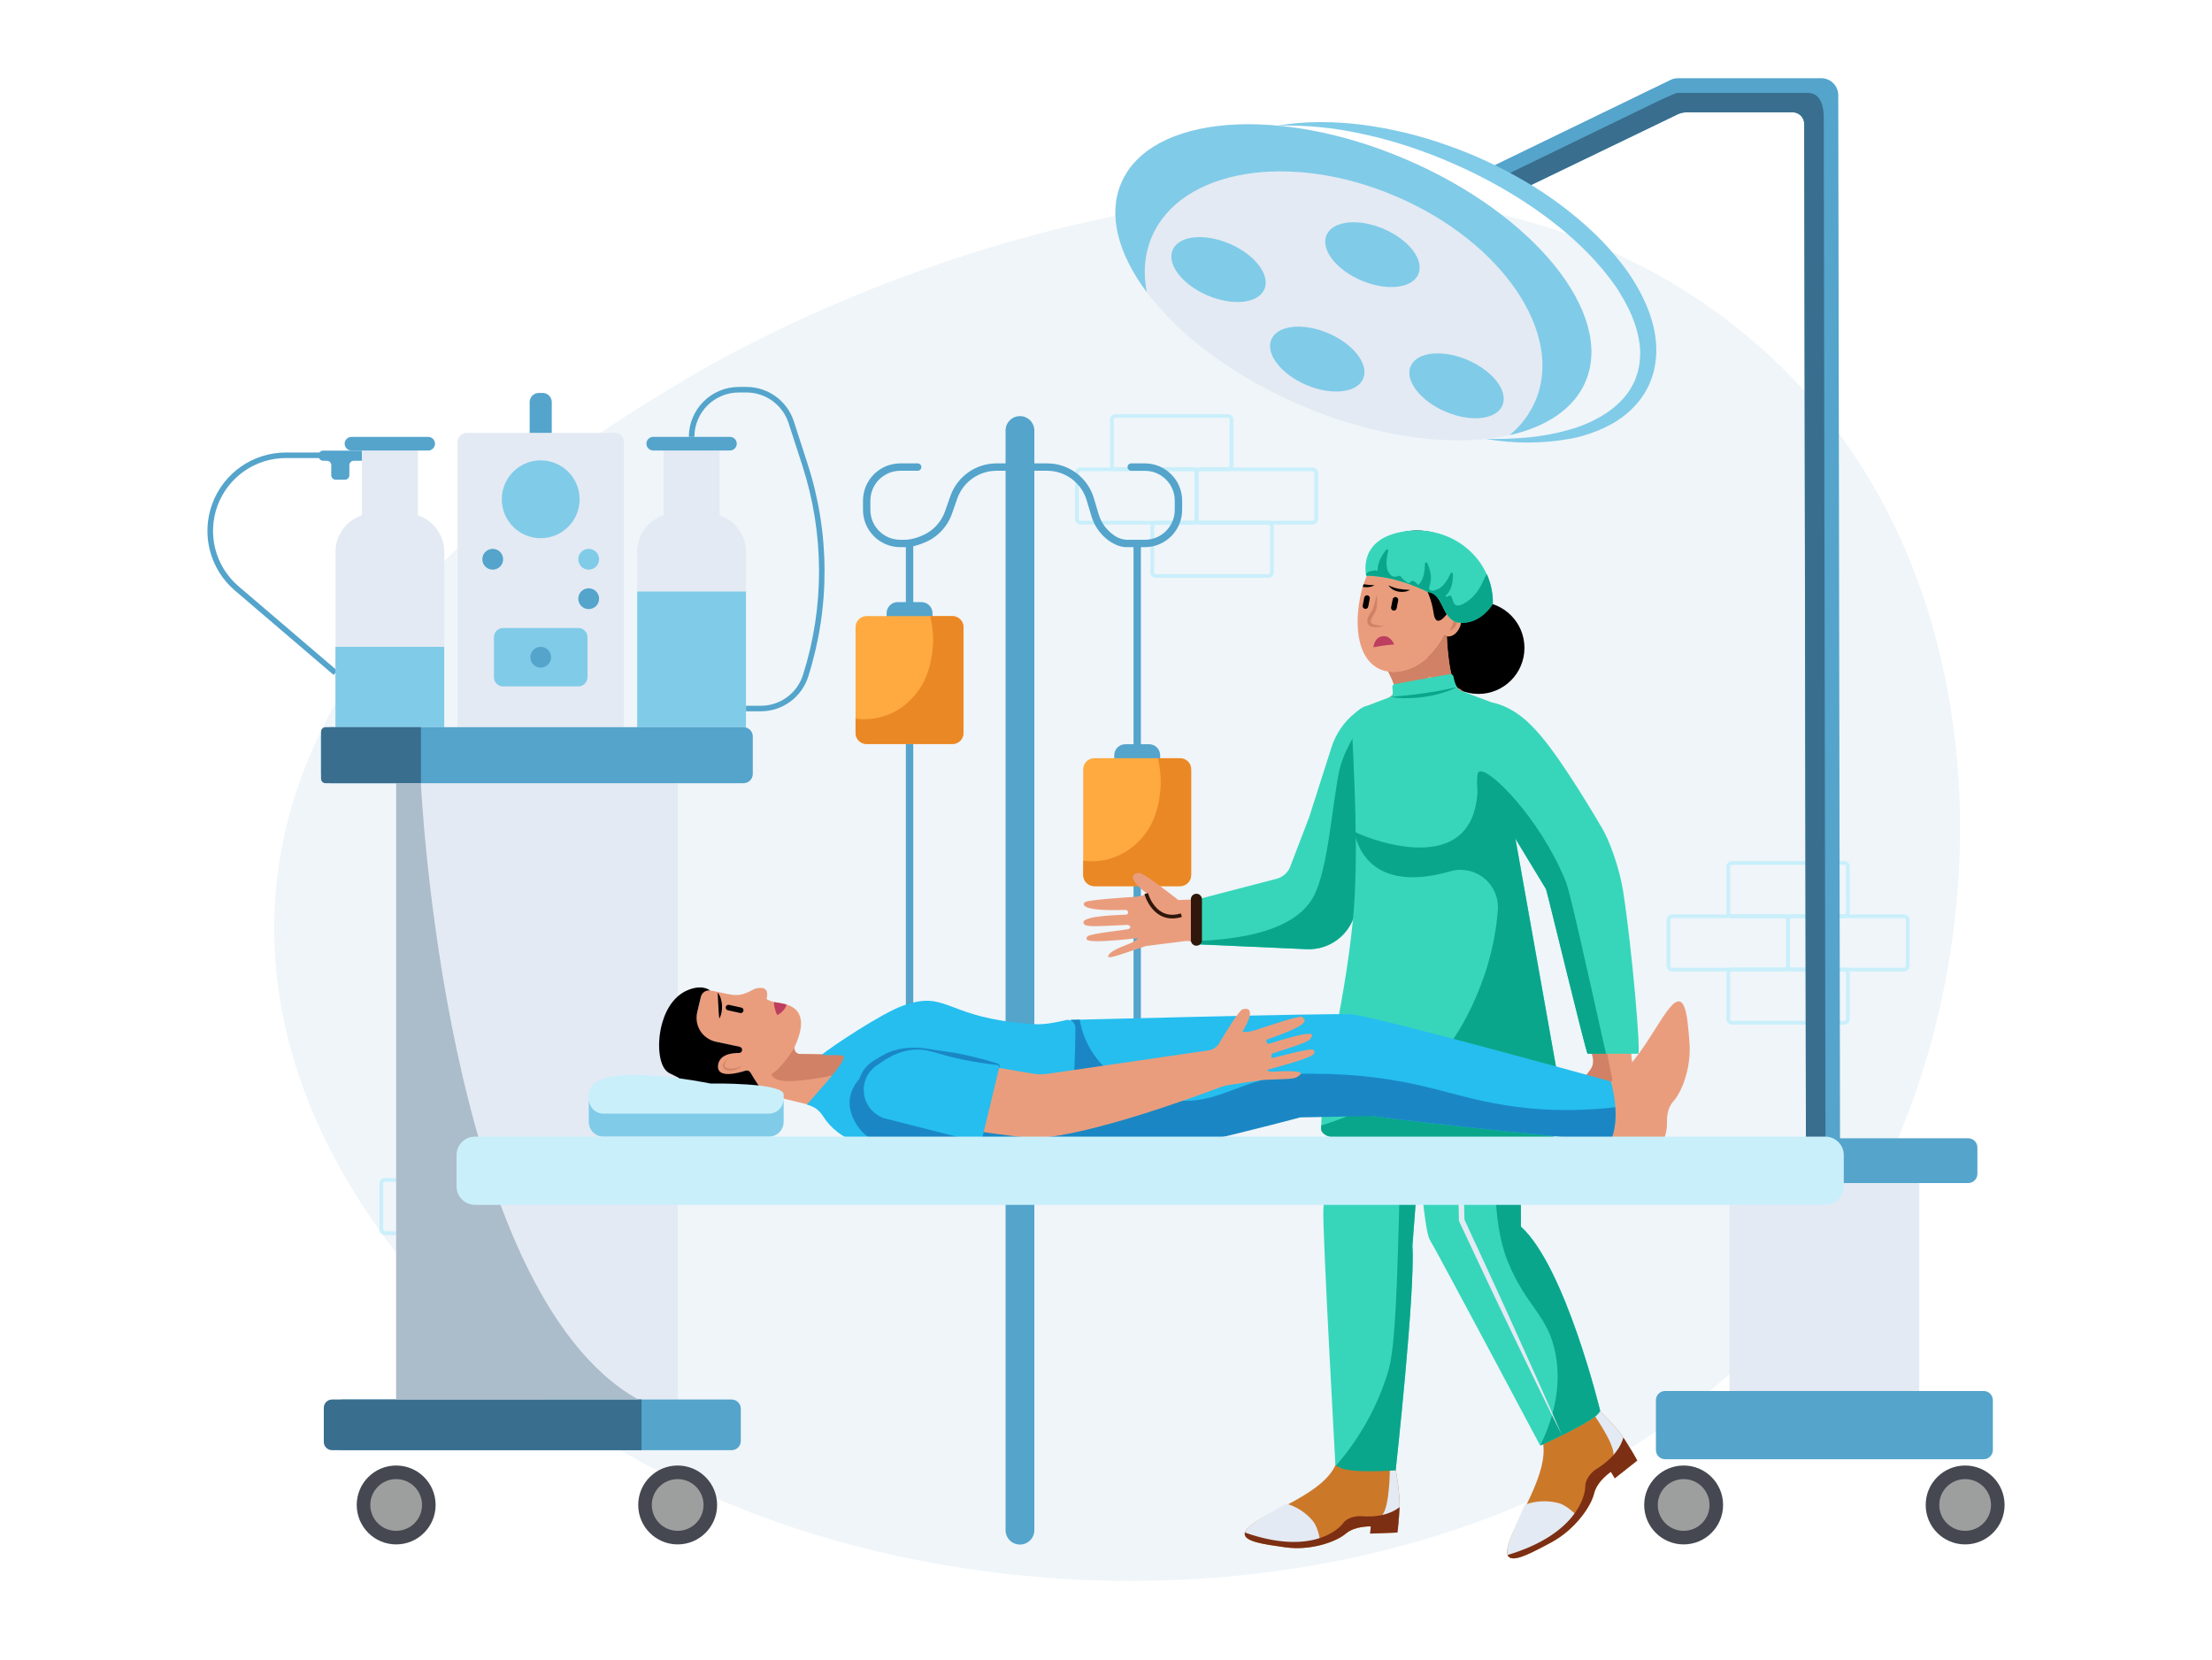
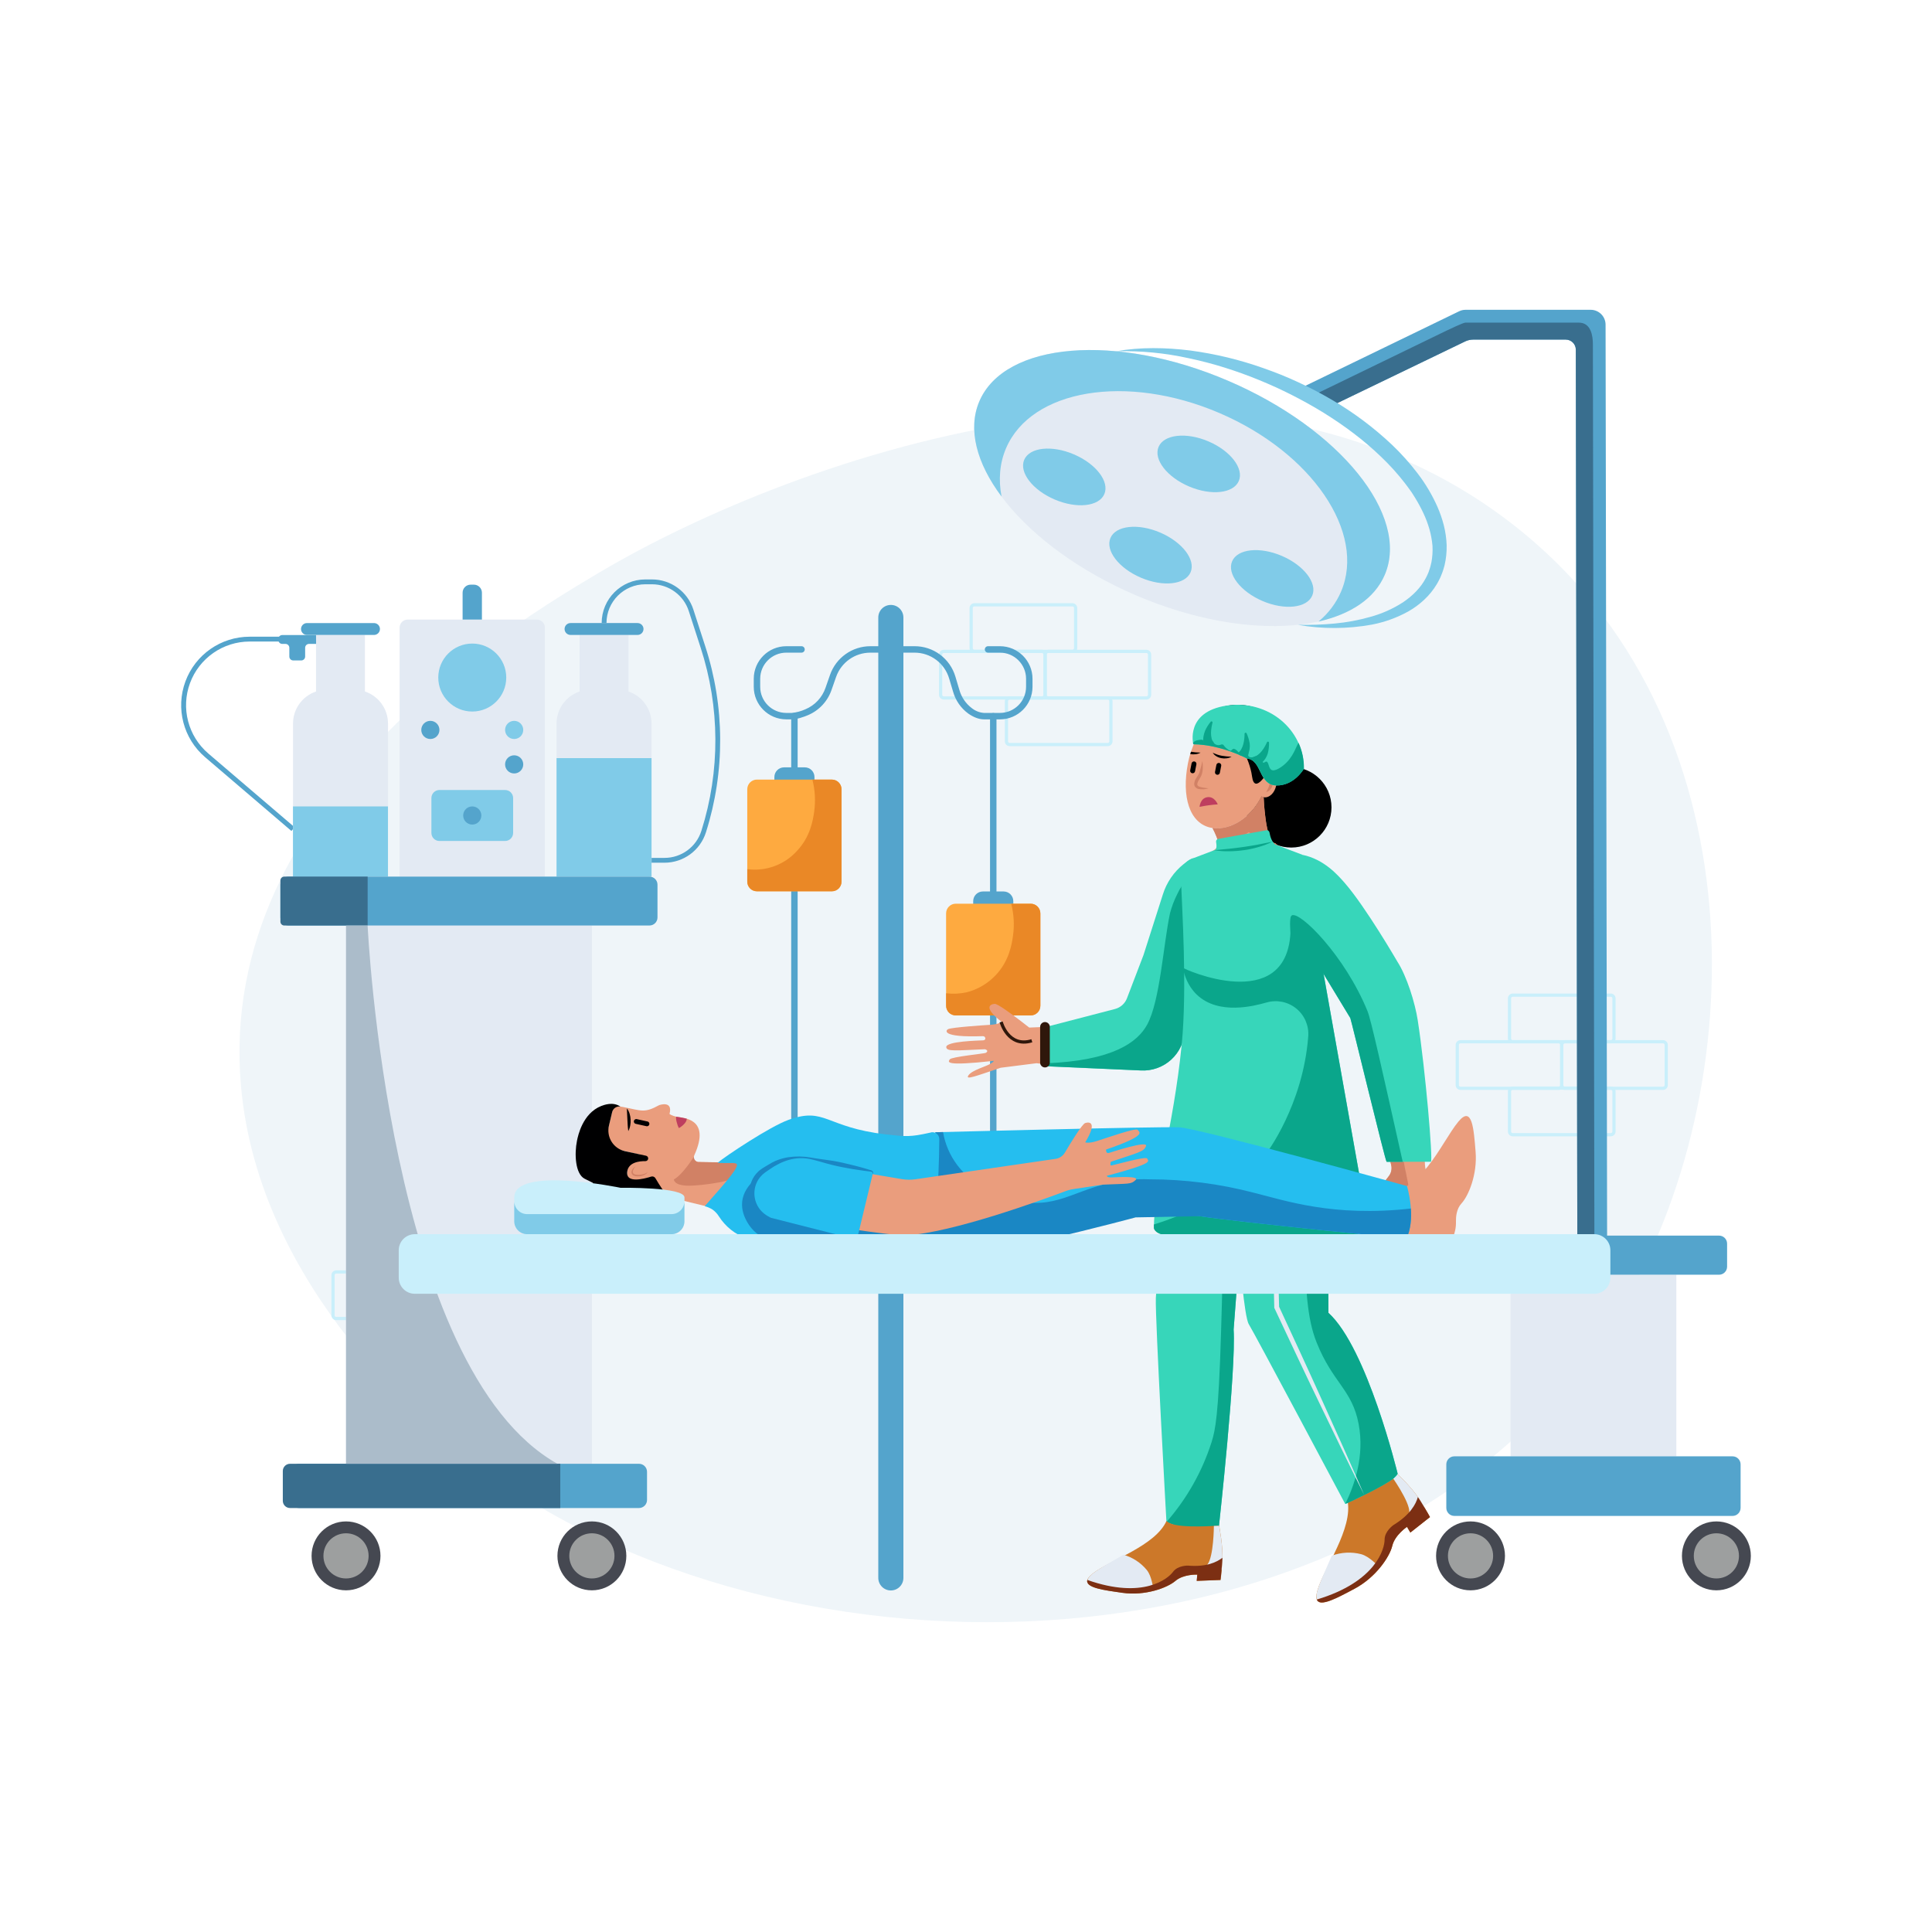
- <svg xmlns="http://www.w3.org/2000/svg" viewBox="0 0 1200 900">
+ <svg xmlns="http://www.w3.org/2000/svg" viewBox="0 0 1200 900" width="360" height="360">
  <g data-name="operation theatre">
    <path fill="#eff5f9" d="M293.13,757.52c-24.45-18.81-132.32-106.36-143.46-233.06C134,346.7,321.46,235.67,372.88,205.22c117.88-69.83,401.23-175.13,580.87-17.83,143.88,126,132.58,357.75,43.62,490.33C850.77,896.2,487.15,906.7,293.13,757.52Z" />
    <rect width="64.89" height="28.93" x="937.58" y="468.11" fill="none" stroke="#c9effb" stroke-miterlimit="10" stroke-width="2" rx="2" />
    <rect width="64.89" height="28.93" x="937.58" y="525.86" fill="none" stroke="#c9effb" stroke-miterlimit="10" stroke-width="2" rx="2" />
    <rect width="64.89" height="28.93" x="970.03" y="497.04" fill="none" stroke="#c9effb" stroke-miterlimit="10" stroke-width="2" rx="2" />
    <rect width="64.89" height="28.93" x="905.14" y="497.04" fill="none" stroke="#c9effb" stroke-miterlimit="10" stroke-width="2" rx="2" />
    <rect width="64.89" height="28.93" x="225.8" y="611.1" fill="none" stroke="#c9effb" stroke-miterlimit="10" stroke-width="2" rx="2" />
    <rect width="64.89" height="28.93" x="258.25" y="668.85" fill="none" stroke="#c9effb" stroke-miterlimit="10" stroke-width="2" rx="2" />
    <rect width="64.89" height="28.93" x="271.73" y="640.03" fill="none" stroke="#c9effb" stroke-miterlimit="10" stroke-width="2" rx="2" />
    <rect width="64.89" height="28.93" x="206.84" y="640.03" fill="none" stroke="#c9effb" stroke-miterlimit="10" stroke-width="2" rx="2" />
    <rect width="64.89" height="28.93" x="603.2" y="225.66" fill="none" stroke="#c9effb" stroke-miterlimit="10" stroke-width="2" rx="2" />
    <rect width="64.89" height="28.93" x="625.12" y="283.52" fill="none" stroke="#c9effb" stroke-miterlimit="10" stroke-width="2" rx="2" />
    <rect width="64.89" height="28.93" x="649.13" y="254.59" fill="none" stroke="#c9effb" stroke-miterlimit="10" stroke-width="2" rx="2" />
    <rect width="64.89" height="28.93" x="584.24" y="254.59" fill="none" stroke="#c9effb" stroke-miterlimit="10" stroke-width="2" rx="2" />
    <g data-name="Operation/Screen">
      <path fill="#54a4cc" d="M412.66 385.85h-8v-3h8a24 24 0 0023-16.86 185.89 185.89 0 00-.5-113.79l-7.34-22.64a24.05 24.05 0 00-22.92-16.66h-4.1a24.13 24.13 0 00-24.1 24.1h-3a27.13 27.13 0 0127.1-27.1h4.1a27 27 0 0125.77 18.73L438 251.28a188.86 188.86 0 01.5 115.61A27 27 0 01412.66 385.85zM181 366.12l-53.59-45.8a42.53 42.53 0 0127.63-74.85h21.58v3H155.05A39.52 39.52 0 00129.37 318L183 363.83z" />
      <path fill="#e3eaf3" d="M253.21,234.83h80.24a5,5,0,0,1,5,5V394.48a0,0,0,0,1,0,0H248.21a0,0,0,0,1,0,0V239.83A5,5,0,0,1,253.21,234.83Z" />
      <path fill="#54a4cc" d="M292.33,213.14h2a5,5,0,0,1,5,5v16.69a0,0,0,0,1,0,0h-12a0,0,0,0,1,0,0V218.14A5,5,0,0,1,292.33,213.14Z" />
      <rect width="50.76" height="31.67" x="267.95" y="340.68" fill="#80cbe8" rx="5" />
      <circle cx="293.33" cy="270.84" r="21.11" fill="#80cbe8" />
      <circle cx="267.3" cy="303.37" r="5.64" fill="#54a4cc" />
      <circle cx="319.36" cy="303.37" r="5.64" fill="#80cbe8" />
      <circle cx="319.36" cy="324.77" r="5.64" fill="#54a4cc" />
      <circle cx="293.33" cy="356.52" r="5.64" fill="#54a4cc" />
      <path fill="#e3eaf3" d="M226.67,279.51V244.37H196.3v35.14h0A21,21,0,0,0,182,299.44v95h59v-95a21,21,0,0,0-14.31-19.93Z" />
      <rect width="59" height="43.6" x="181.98" y="350.88" fill="#80cbe8" />
      <rect width="49.02" height="7.38" x="186.97" y="237" fill="#54a4cc" rx="3.69" />
      <path fill="#54a4cc" d="M196.3,244.44h-21a2.41,2.41,0,0,0-2.41,2.41v.68a2.41,2.41,0,0,0,2.41,2.41h2a2.41,2.41,0,0,1,2.41,2.41v5.45a2.41,2.41,0,0,0,2.41,2.41h5a2.41,2.41,0,0,0,2.41-2.41v-5.45a2.41,2.41,0,0,1,2.41-2.41h4.39Z" />
      <path fill="#e3eaf3" d="M360,279.51V244.37h30.37v35.14h0a21,21,0,0,1,14.31,19.93v95h-59v-95A21,21,0,0,1,360,279.51Z" />
      <rect width="59" height="73.6" x="345.68" y="320.88" fill="#80cbe8" />
      <rect width="49.02" height="7.38" x="350.67" y="237" fill="#54a4cc" rx="3.69" transform="rotate(180 375.18 240.685)" />
    </g>
    <g>
      <circle cx="214.92" cy="816.38" r="21.4" fill="#454851" />
      <circle cx="367.63" cy="816.38" r="21.4" fill="#454851" />
      <circle cx="214.92" cy="816.38" r="14.03" fill="#9d9f9f" />
      <circle cx="367.63" cy="816.38" r="14.03" fill="#9d9f9f" />
      <rect width="152.71" height="334.34" x="214.92" y="424.84" fill="#e3eaf3" />
      <rect width="221.21" height="27.48" x="180.67" y="759.18" fill="#54a4cc" rx="5" />
      <rect width="234.22" height="30.37" x="174.16" y="394.48" fill="#54a4cc" rx="5" />
      <path fill="#396e8e" d="M180.14 759.18H348a0 0 0 010 0v27.48a0 0 0 010 0H180.14a4.48 4.48 0 01-4.48-4.48V763.66A4.48 4.48 0 01180.14 759.18zM176.57 394.48h51.78a0 0 0 010 0v30.37a0 0 0 010 0H176.57a2.4 2.4 0 01-2.4-2.4V396.88A2.4 2.4 0 01176.57 394.48z" />
      <path fill="#abbcca" d="M228.34,424.84s12.71,275.4,117.88,334.34H214.92V424.84Z" />
    </g>
    <g data-name="Operation/Equipment">
      <path fill="#54a4cc" d="M979.86,711,978.78,67.2a6.29,6.29,0,0,0-6.29-6.28H915.1A11.75,11.75,0,0,0,910,62.08l-87.43,42.17-16.8-12.19L906.29,43.34a9.13,9.13,0,0,1,4-.92H988a9.25,9.25,0,0,1,9.25,9.23L998.36,711Z" />
      <path fill="#396e8e" d="M989.37,63.75c0-5.1-1.15-13.36-8.72-13.36H910.17c-1.4,0-10.51,4.44-11.76,5L812.62,97l10,7.23L910,62.08a11.75,11.75,0,0,1,5.09-1.16h57.39a6.29,6.29,0,0,1,6.29,6.28L979.86,711h10.6Z" />
      <ellipse cx="734.2" cy="153.14" fill="#e3eaf3" rx="72.52" ry="136.95" transform="rotate(-66.82 734.179 153.154)" />
      <path fill="#80cbe8" d="M693.25,68.17a186.71,186.71,0,0,1,45.38,4.39q11.13,2.35,22,5.76T781.92,86a276.63,276.63,0,0,1,40.27,20.41c6.39,4,12.59,8.18,18.54,12.72a190.58,190.58,0,0,1,17,14.51,145.49,145.49,0,0,1,14.88,16.46c1.18,1.43,2.18,3,3.28,4.43s2,3.05,3,4.57a95.33,95.33,0,0,1,5.18,9.57,65.38,65.38,0,0,1,3.77,10A56.16,56.16,0,0,1,889.74,189a43.13,43.13,0,0,1-.67,10.29l-.6,2.5c-.18.84-.53,1.63-.79,2.45l-.41,1.23-.51,1.18c-.32.8-.74,1.56-1.12,2.33-3.2,6.14-8.38,11.22-14.38,15.23a72.39,72.39,0,0,1-20.12,8.94,121.38,121.38,0,0,1-22.21,4.14,193.92,193.92,0,0,1-22.9.79,130.63,130.63,0,0,0,46.28-.16,76.66,76.66,0,0,0,22.38-8.13,51.25,51.25,0,0,0,9.87-7.25,44.13,44.13,0,0,0,7.87-9.72c.52-.91,1.07-1.81,1.51-2.77l.7-1.42.6-1.47c.37-1,.83-1.95,1.12-3l.89-3.05a50,50,0,0,0,1.29-12.54,59.43,59.43,0,0,0-1.76-12.3,74.54,74.54,0,0,0-4-11.57,102.34,102.34,0,0,0-12.28-20.67,151.32,151.32,0,0,0-15.82-17.69,204.68,204.68,0,0,0-37.61-28.13c-6.75-3.93-13.67-7.56-20.75-10.82-1.78-.79-3.53-1.63-5.33-2.4l-5.38-2.26c-3.63-1.4-7.25-2.84-10.94-4.09A225.62,225.62,0,0,0,762.33,72a231.46,231.46,0,0,0-22.88-4.28C724.08,65.81,708.41,65.5,693.25,68.17Z" />
      <path fill="#80cbe8" d="M832.93,217.52c15.72-36.7-18.12-86.39-75.57-111s-116.77-14.8-132.49,21.9c-4,9.37-4.79,19.57-2.78,30-15.45-20.65-21.21-41.83-13.78-59.18,15.77-36.82,84.91-42.53,154.44-12.75s113.11,83.75,97.35,120.57c-6.31,14.73-21.18,24.48-41.19,29A49,49,0,0,0,832.93,217.52Z" />
      <ellipse cx="790.2" cy="209.31" fill="#80cbe8" rx="15.24" ry="27.07" transform="rotate(-66.82 790.17 209.32)" />
      <ellipse cx="747.16" cy="139.21" fill="#80cbe8" rx="15.24" ry="27.07" transform="rotate(-67 745.042 140.658)" />
      <ellipse cx="661.06" cy="146.24" fill="#80cbe8" rx="15.24" ry="27.07" transform="rotate(-66.82 661.042 146.248)" />
      <ellipse cx="714.63" cy="194.81" fill="#80cbe8" rx="15.24" ry="27.07" transform="rotate(-66.82 714.604 194.818)" />
      <rect width="102.96" height="112.79" x="938.24" y="641.76" fill="#e3eaf3" />
      <rect width="166.01" height="24.29" x="906.72" y="617.46" fill="#54a4cc" rx="5" />
      <rect width="182.79" height="37.02" x="898.33" y="754.55" fill="#54a4cc" rx="5" />
      <circle cx="913.37" cy="816.38" r="21.4" fill="#454851" />
      <circle cx="1066.08" cy="816.38" r="21.4" fill="#454851" />
      <circle cx="913.37" cy="816.38" r="14.03" fill="#9d9f9f" />
      <circle cx="1066.08" cy="816.38" r="14.03" fill="#9d9f9f" />
    </g>
    <g data-name="Blood/Bottle">
      <path fill="#54a4cc" d="M621.07,296.81h-9.88c-3.09,0-6.5-1.27-9.87-3.67A25.37,25.37,0,0,1,592,279.69l-2.46-8.24A22.4,22.4,0,0,0,568,255.37H540.59a22.57,22.57,0,0,0-21.28,15.1l-2.83,8.07a26.3,26.3,0,0,1-14.73,15.7c-2.35,1-6.77,2.57-10,2.57h-3.36a20.24,20.24,0,0,1-20.22-20.22v-5a20.24,20.24,0,0,1,20.22-20.22h9.44a2,2,0,1,1,0,4h-9.44a16.24,16.24,0,0,0-16.22,16.22v5a16.23,16.23,0,0,0,16.22,16.22h3.36a26.55,26.55,0,0,0,8.51-2.27,22.3,22.3,0,0,0,12.48-13.32l2.82-8.08a26.57,26.57,0,0,1,25.06-17.77H568a26.38,26.38,0,0,1,25.43,18.93l2.46,8.24a21.38,21.38,0,0,0,7.77,11.34,13.58,13.58,0,0,0,7.55,2.93h9.88a16.24,16.24,0,0,0,16.22-16.22v-5a16.24,16.24,0,0,0-16.22-16.22h-7.4a2,2,0,0,1,0-4h7.4a20.24,20.24,0,0,1,20.22,20.22v5A20.24,20.24,0,0,1,621.07,296.81Z" />
      <path fill="#54a4cc" d="M493.43,607.32a2,2,0,0,1-2-2V294.88a2,2,0,0,1,4,0V605.32A2,2,0,0,1,493.43,607.32Z" />
      <rect width="24.91" height="20.6" x="480.98" y="326.62" fill="#54a4cc" rx="6.02" />
      <rect width="58.55" height="69.4" x="464.14" y="334.21" fill="#feaa40" rx="6.02" />
      <path fill="#ea8826" d="M522.69,397.58V340.23a6,6,0,0,0-6-6H504.59a51.48,51.48,0,0,1,1.12,19.87c-.74,5.24-2.36,15.7-10.85,24.58a35.19,35.19,0,0,1-30.72,11.15v7.77a6,6,0,0,0,6,6h46.5A6,6,0,0,0,522.69,397.58Z" />
      <path fill="#54a4cc" d="M616.93,607.32a2,2,0,0,1-2-2V294.88a2,2,0,0,1,4,0V605.32A2,2,0,0,1,616.93,607.32Z" />
      <rect width="24.91" height="20.6" x="604.47" y="403.71" fill="#54a4cc" rx="6.02" />
      <rect width="58.55" height="69.4" x="587.64" y="411.3" fill="#feaa40" rx="6.02" />
      <path fill="#ea8826" d="M646.19,474.67V417.33a6,6,0,0,0-6-6H628.08a51.34,51.34,0,0,1,1.12,19.88c-.74,5.23-2.36,15.7-10.84,24.58a37.53,37.53,0,0,1-17.71,10.48,37.91,37.91,0,0,1-13,.67v7.76a6,6,0,0,0,6,6h46.5A6,6,0,0,0,646.19,474.67Z" />
      <rect width="15.6" height="612.13" x="545.52" y="225.73" fill="#54a4cc" rx="7.8" />
    </g>
    <g data-name="Doctor/Bottom">
      <path fill="#cc7829" d="M818.34,837.67c4.09-13.84,22.27-38.41,18.58-55.86,6.1,1.68,23.11-12.45,29.66-17.67h0s10.25,9.39,15.33,17.53,6.29,10.61,6.29,10.61L876,801.91l-2.09-3.54s-7.53,5-9.14,11.79-10.16,19.56-23.39,26.61S814.26,851.5,818.34,837.67Z" />
      <path fill="#e3eaf3" d="M866.58 764.14h0s10.25 9.39 15.33 17.53c1.19 1.91 2.16 3.49 3 4.82-4.34 3.34-9.77 6.76-9.56 2.77.34-6.61-11.45-23-11.45-23zM817.69 840.74a17 17 0 01.65-3.07c1.72-5.83 5.43-13.35 8.87-21.41a30.61 30.61 0 0118.24-.93c5.36 1.48 9.78 7.06 11.24 7.47-.73 5.51-35.06 24.65-38 21.85l-.1-.1A5.73 5.73 0 01817.69 840.74z" />
      <path fill="#7c2f13" d="M841.36,836.77c-10.62,5.65-21.65,11.71-23.47,6.73C855,832.38,860,811.65,860,806.32s5.51-9.1,5.51-9.1c10.4-6.33,14-13.1,15.15-17.39.43.62.85,1.24,1.23,1.84,5.08,8.14,6.29,10.61,6.29,10.61L876,801.91l-2.09-3.54s-7.53,5-9.14,11.79S854.59,829.72,841.36,836.77Z" />
      <path fill="#37d6ba" d="M734,505.49S718.4,644,717.91,656.23s6.59,139.13,6.59,139.13,19,7.64,32.63,2.44c0,0,10.74-97.31,9.11-122l3.58-46.87s2.93,39.06,5.86,43.61,59.88,111.63,59.88,111.63,32.54-14.65,32.54-18.88c0,0-18.87-78.1-43-99.91q-.15-45.32-.32-90.63a90.78,90.78,0,0,0,5.86-43,89.79,89.79,0,0,0-7.32-26.85S753.54,515.26,734,505.49Z" />
      <path fill="#0aa68b" d="M768.68,613.76c-2.61-30-8-58.77-9.76-58.58-1.35.14,0,15.07.49,49.31.36,27.92-.2,46.68-1,73.22-1.53,51.8-3.61,60.69-5.83,67.85a139.26,139.26,0,0,1-28.1,49.8c6.4,2.88,16.78,6.19,28.37,3.63a39.41,39.41,0,0,0,4.26-1.19s10.74-97.31,9.11-122l3.47-45.36C769.57,625.84,769.3,620.84,768.68,613.76Z" />
      <path fill="#0aa68b" d="M843.89,734.58c-4-21.45-16.14-25.68-26.13-50.79-6-15.11-6.7-32.47-8.09-67.17-2.13-53.22,3.48-57.29-3.53-70.23-18.47-34.07-72.88-35.2-72.13-40.9,21.09,7.25,79.62.66,88.27-.45h0l.7-.1h.23l.11,0a89.79,89.79,0,0,1,7.32,26.85,90.78,90.78,0,0,1-5.86,43q.16,45.31.32,90.63c24.09,21.81,43,99.91,43,99.91q-1.12,1.46-2.43,2.88c-6.54,5.06-24.4,13.38-29,15.49l-.09,0-.09,0-.24.11-.14.06-.09,0-.14.06,0,0-.26.12C841.34,772.24,847.61,754.38,843.89,734.58Z" />
      <path fill="#e3eaf3" d="M789.55,517.67q.47,9,.84,18l.78,18,1.3,36.09c.42,12,.75,24.06,1.1,36.09l.91,36.1-.14-.59c4.5,9.72,9,19.42,13.49,29.16s8.94,19.47,13.33,29.24l13.2,29.3c4.32,9.8,8.71,19.57,12.95,29.42-4.82-9.58-9.47-19.22-14.21-28.83l-14-29c-4.67-9.64-9.25-19.32-13.83-29s-9.11-19.38-13.67-29.08l-.13-.27v-.32l-.82-36.1c-.22-12-.46-24.07-.62-36.1l-.42-36.11-.09-18.06Q789.5,526.7,789.55,517.67Z" />
      <path fill="#e3eaf3" d="M826.42,512.68a99.33,99.33,0,0,1-11.42,3c-3.85.8-7.74,1.45-11.65,2s-7.82,1-11.74,1.27c-2,.19-3.93.3-5.9.39s-3.93.23-5.9.28c-7.87.2-15.75.13-23.61-.37-3.92-.18-7.84-.64-11.75-1s-7.8-1-11.69-1.62c3.94,0,7.86.1,11.78.15l5.87.05c2,0,3.91.09,5.87.06s3.91,0,5.87,0,3.9,0,5.86-.06c3.9,0,7.8-.12,11.71-.23,1.95,0,3.9-.14,5.85-.21l2.92-.12,2.93-.17c3.9-.16,7.79-.49,11.68-.77C810.88,514.69,818.66,513.93,826.42,512.68Z" />
      <path fill="#cc7829" d="M679,827.15c10.89-8.34,38.61-17,45.55-32.51,3.74,4.71,24.72,3.38,32.67,3h0s2.62,13,2,22.05-1.11,11.67-1.11,11.67l-14.77.56.37-3.89s-8.58-.38-13.62,3.93-18.76,9.34-32.86,7.34S668.1,835.49,679,827.15Z" />
      <path fill="#e3eaf3" d="M757.2 797.68h0s2.62 13 2 22.05c-.15 2.13-.29 3.89-.42 5.35-5.21.14-11.29-.27-8.9-3.22 4-4.89 4.08-24.06 4.08-24.06zM676.76 829.15a16.32 16.32 0 012.22-2c4.59-3.51 11.64-7.21 18.8-11.48a29.14 29.14 0 0114.53 9.5c3.29 4.13 3.56 10.89 4.46 12-3.65 3.83-40.74-.7-41.45-4.51a.59.59 0 010-.13A5.36 5.36 0 01676.76 829.15z" />
      <path fill="#7c2f13" d="M697.17,839.34c-11.33-1.6-23.19-3.11-21.8-8,34.73,12.24,50.18-.88,53.18-5s9.32-3.91,9.32-3.91c11.54,1,18.06-2.25,21.38-4.87,0,.71,0,1.42-.09,2.1-.65,9.09-1.11,11.67-1.11,11.67l-14.77.56.37-3.89s-8.58-.38-13.62,3.93S711.27,841.34,697.17,839.34Z" />
    </g>
    <g data-name="Doctor/Head/Female">
      <circle cx="802.03" cy="351.45" r="24.98" />
      <path d="M771.78,356.09c30,7,37.07-8.45,37.92-21.44s-4.11-34.75-23.05-41.82S710.74,341.87,771.78,356.09Z" />
      <path fill="#ea9d7d" d="M769.87,291.5c12.4,2.42,20,18.21,18.25,36.54h.1c3.39.66,5.39,5,4.46,9.77s-4.41,8-7.8,7.37a4.6,4.6,0,0,1-1.3-.47c-6.88,13.88-20.25,21.61-31.25,19.46-13.66-2.66-18.49-19.51-14.47-40.14S756.22,288.84,769.87,291.5Z" />
      <path fill="#ea9d7d" d="M756.68,375c.62-2.21-2-7.6-3.6-10.72,10.85,1.67,23.77-6,30.5-19.56a4.6,4.6,0,0,0,1.3.47s1,28.21,7.17,28.56c7.14,6.14,30.5,26.9,25.75,36.53-4,8.08-25.56,3.91-57.72-2.3a16.18,16.18,0,0,1-8.39-4c-6.74-6.44-4.9-18-4-20.61C749,380,755.77,378.2,756.68,375Z" />
      <path fill="#d18165" d="M785.79,356.43c-.72-6-.91-11.24-.91-11.24a4.6,4.6,0,0,1-1.3-.47c-6.73,13.57-19.65,21.23-30.5,19.56a48.41,48.41,0,0,1,3.13,7.06l.83.2C766.83,373.44,778.49,367.53,785.79,356.43Z" />
      <path fill="#be3e5f" d="M756.37,349.6a83,83,0,0,0-11.3,1.54s.38-5.36,4.85-6S756.37,349.6,756.37,349.6Z" />
      <path fill="#d18165" d="M746.79,322.71a19.6,19.6,0,0,1,.12,6.26,10.42,10.42,0,0,1-.92,3.18c-.28.57-.55.93-.81,1.38s-.51.84-.73,1.26a5.42,5.42,0,0,0-.8,2.36,1.08,1.08,0,0,0,.29.81,2.87,2.87,0,0,0,.94.64,23.7,23.7,0,0,0,5.84,1,12.37,12.37,0,0,1-6.34.45,3.8,3.8,0,0,1-1.68-.88,3,3,0,0,1-.94-1.92,6.41,6.41,0,0,1,.93-3.44c.26-.48.54-.94.83-1.37s.62-.9.82-1.23a11.3,11.3,0,0,0,1-2.6C745.94,326.74,746.34,324.74,746.79,322.71Z" />
      <path d="M764.91 320a45.52 45.52 0 01-6-.58 19 19 0 01-2.83-.73c-.95-.29-1.83-.74-2.84-1.15a6.91 6.91 0 002.33 2.23 9 9 0 003.06 1.15 10.44 10.44 0 003.25.08A8 8 0 00764.91 320zM739.73 316.93c-.16.48-.32 1-.47 1.46l.15 0a10.67 10.67 0 003.24.07 8 8 0 003.05-1A44.62 44.62 0 01739.73 316.93zM740.46 330.27a1.53 1.53 0 001.8-1.21l.86-4.4a1.53 1.53 0 00-3-.58l-.86 4.4A1.53 1.53 0 00740.46 330.27zM755.88 331.21a1.53 1.53 0 001.8-1.21l.85-4.4a1.53 1.53 0 00-3-.58l-.86 4.4A1.53 1.53 0 00755.88 331.21z" />
      <path fill="#d18165" d="M788.34,332.25a4.8,4.8,0,0,1,1.8,2.35,5.43,5.43,0,0,1,.23,3.07A5.57,5.57,0,0,1,789,340.4a5.82,5.82,0,0,1-1.15,1,6.74,6.74,0,0,1-1.35.59c.19-.48.44-.86.64-1.27s.42-.77.57-1.16a10.54,10.54,0,0,0,.75-2.24A13.74,13.74,0,0,0,788.34,332.25Z" />
      <path d="M742.69,309.78s6.27-9.76,8.1-7.58,5.31,8.07,17.23,7.44c0,0,8,10.4,9.64,22.6s10.56-4.19,10.56-4.19,11.39-28.41-.92-35.16-24.64-6.91-36.94,0S742.69,309.78,742.69,309.78Z" />
      <path fill="#d18165" d="M792.05,373.75c-3.73-.21-5.58-10.78-6.45-19l-5.47,2.45L775.44,367s8.95,2,4.69,11.19c-3.83,8.3-14,27.12-28.7,25.51,2.13,1.18,5.07,2.7,8.65,4.26,23.55,10.24,55.68,13.48,60.36,4.22S801.74,382,792.05,373.75Z" />
      <path fill="#37d6ba" d="M774.47,321.11s-16.29-8.7-33.28-8.85c0,0-5.23-20.08,20.69-24s48.3,15.09,47.91,39.29c0,0-6,10.58-17.11,10.31S784,322.21,774.47,321.11Z" />
      <path fill="#0aa68b" d="M741,311.33a4.93,4.93,0,0,1,1.38-1.11,5.41,5.41,0,0,1,1.89-.54c1.56-.27,2.46-.42,3,.09s.13.67.54,1.17a2,2,0,0,0,2.16.63c.6-.28.42-.85,1.08-1.26a2.12,2.12,0,0,1,2.07,0c.66.38.48.86,1.17,1.53a4,4,0,0,0,2.61,1c1.32,0,1.55-.67,2.43-.45s.74.88,2.07,2.07c2.16,1.93,2.78,1.84,3,1.8.79-.18.91-1.1,1.8-1.17a2,2,0,0,1,1.26.45c1.3.78,1.43,1.55,2.16,2,.54.31,1.5.5,3.33-.36,0,0,1.87-.6,2.43,0s-.49,1.64.09,2.52a2.07,2.07,0,0,0,1.53.72c1.34.08,2.18-.62,3-.71.44,0-.26.77.19,1.79.18.4.6,1.35,1.35,1.53,1,.23,1.71-1,2.34-.63.47.24.22,1.06.72,1.26.68.27,1.25-.7,2-.63,1.43.13,1.27,4,3.06,5.13,2.16,1.32,6.41-1.94,7.38-2.7,6.4-5.09,7.73-11.61,9.54-14.05a37.69,37.69,0,0,1,3.33,16.13s-6,10.58-17.11,10.31-8.65-15.61-18.21-16.71c0,0-16.29-8.7-33.28-8.85C741.19,312.26,741.1,311.92,741,311.33Z" />
      <path fill="#0aa68b" d="M778.59 320.13s-.15 1.79.74 2.31a29.25 29.25 0 012.73 2.09s3.65-.94 5.43-6.76a24.73 24.73 0 00.73-6.46.67.67 0 00-1.28-.28C785.48 314.3 782.66 319.2 778.59 320.13zM769 317.62s.51 1.45 1.53 1.58a28.1 28.1 0 013.33.84s3-2.31 2.32-8.36a24.64 24.64 0 00-1.88-6.19.67.67 0 00-1.28.25C773 309.4 772.36 315.14 769 317.62zM753.9 311.43s-.88 1.27-1.89 1.12-4.11-.29-4.11-.29-1.61-2.78.62-8.43a24.42 24.42 0 013.42-5.49.66.66 0 011.17.57C752.19 302.45 751.29 308.16 753.9 311.43z" />
    </g>
    <g data-name="Doctor/Torso">
      <path fill="#ea9d7d" d="M649.6,487.82l-10.32.42s-2.25-1.79-5.3-4.11c-5.75-4.4-14.37-10.72-16.14-10.61-2.71.16-7.42,2.13,4.3,11.16l-.09.08c-.39.29-2.2,1.48-6.83,1.76-5.33.33-23.28,1.55-26.2,2.64-1.58.6-5.13,5.36,21.48,4.42a1.44,1.44,0,0,1,1.51,1.6c-.09.5-.45.93-1.41,1-2.42.15-23.22.5-22.86,4.26.26,2.74,5.7,2.06,24,1.26,0,0,2.9.75.59,2.23-.8.52-21.42,2.44-22.43,4.08s-3.67,4.31,27.26.92c0,0,.55.32-2.14,1.89-2.86,1.67-11.32,3.92-13.48,7.06s4.11.66,20-4.68l22.28-2.82c14.72,2.07,69.85,6.77,83.54-7.45C740.1,489.6,747,442,747,442l-31.37-1.06-13.14,35.55A6.91,6.91,0,0,1,697,480.9L647.68,488" />
      <path fill="none" stroke="#2f170b" stroke-miterlimit="10" stroke-width="2" d="M621.82,484.73s4.32,16.18,19.08,11.71" />
      <path fill="#37d6ba" d="M710.25,443.19l12-37.55a39,39,0,0,1,13-19,27.7,27.7,0,0,1,5.06-3.22,1,1,0,0,1,1.44.94l-1.91,58.8L735.85,490a25.84,25.84,0,0,1-27.34,24.9l-59.42-2.64.51-24.39,42.93-11.16A10.92,10.92,0,0,0,700,470Z" />
      <path fill="#0aa68b" d="M741.27,396.85a3.27,3.27,0,0,0-2.06-1c-1.09,0-3.68.42-8.16,9.84a59.88,59.88,0,0,0-4.34,11.52c-4.18,19.66-6.13,54.23-14.12,69.09-5.85,10.87-21.07,22.6-63.46,24.15l0,1.77,59.42,2.64A25.84,25.84,0,0,0,735.85,490L739,452.31c-1.26-3.51-2.42-6.63-3.35-9.12h4.11Z" />
      <path fill="#ea9d7d" d="M885.74,577.52A23.27,23.27,0,0,1,885,572c-.23-15.56-1.72-74.95-10.68-102-2.86-8.63-29.07-52.54-29.07-52.54l-37.43,7.92,33,54.79A27.1,27.1,0,0,1,844,488l20.11,85.65a8.07,8.07,0,0,1-1.48,6.81c-4.23,5.43-12.61,16.47-12.48,18.49.18,2.71,2.19,7.41,11.14-4.37,0,0,1.53,1.58,1.88,6.91s1.13,25.84,2.81,26.18,5.49,5.23,4.23-22.65c0,0,2.48-1.38,2.64,1s1.54,25.29,4.4,22.84,2-5.73,1.12-24c0,0,1.87-1.49,2.23-.61s2.41,22.52,4.22,22.4,4.32,3.64.74-27.26c0,0,1-.53,2.14,2.57s5.5,16.72,6.92,13,.63-4.13-4.81-19.94l-4-17.57Z" />
      <path fill="#d18165" d="M807.83,425.38l8.83-1.87c6.6,8.38,14.8,14.46,25.48,30.1,8.33,12.19,13.72,24.59,16.11,29.83,6.56,14.36,5.23,21.69,9.6,57.12,2.63,21.28,3.94,31.91,5.32,37.48,0,0,8.08,37.13,5.06,49.72a1.7,1.7,0,0,1-1,1.13c-2.86,2.45-4.24-20.43-4.4-22.84s-2.64-1-2.64-1c1.26,27.88-2.54,23-4.23,22.65s-2.45-20.76-2.8-26.14h0v0c-.35-5.33-1.88-6.91-1.88-6.91-8.95,11.78-11,7.08-11.14,4.37-.13-2,8.25-13.06,12.48-18.49a8.07,8.07,0,0,0,1.48-6.81L844,488a27.1,27.1,0,0,0-3.18-7.83Z" />
      <path fill="#37d6ba" d="M717.77,614.51a8.09,8.09,0,0,0,5.79,2.34H840.85a8.44,8.44,0,0,0,8.34-9.7L809,380.94l-16.68-6.32c-2.39-1.3-3.42-5.3-3.82-7.58a1.66,1.66,0,0,0-1.94-1.33l-29.88,5.34a1.66,1.66,0,0,0-1.34,1.94c.34,1.9.58,4.83-1.12,5.09l-12.44,4.73a10.88,10.88,0,0,0-8.3,11.15l.14,4.5c.48,14.65,3.84,65.29.35,100.45-5.14,51.9-17.88,92.2-17.17,113.81C716.76,612.9,716.79,613.52,717.77,614.51Z" />
      <path fill="#37d6ba" d="M888.75,571.61c1.42-1-3.4-57-8.16-87.86-1.67-10.83-6.77-27.38-12.72-36.58,0,0-19.53-33.64-32.4-48.48-4.6-5.31-13.14-15-26.52-17.75l-7.62,39.74,37.38,61.65c.42.63,21.93,89.72,22.55,89.28Z" />
      <path fill="#0aa68b" d="M802.51,418.58a2.44,2.44,0,0,0-.93,2l-.06.39,16.35,27h0l20.84,34.37c.42.63,21.93,89.72,22.55,89.28h10l-.06-.26c-13.09-58.61-19.67-88-21.78-93.22C835.3,443.42,807.37,415.89,802.51,418.58Z" />
      <line x1="649.05" x2="649.05" y1="487.82" y2="510" fill="none" stroke="#2f170b" stroke-linecap="round" stroke-linejoin="round" stroke-width="6" />
      <path fill="#0aa68b" d="M849.19 607.15l-.28-1.53L820.17 444.17c-6.74-14-15.33-26.45-17.66-25.59-2 .74-.93 10.09-1 11.19-3 50.35-66.21 22.29-66.85 21.24.85 4.35 2.94 11.25 8.64 16.74 13.65 13.13 36.33 6.87 43.05 5l.32-.08a20.3 20.3 0 0125.91 20.92c-3.24 43-26.08 72.84-26.08 72.84-19.93 26-51.89 38.51-69.8 44.12a16.86 16.86 0 000 2.15c.44 2.74 4.26 4.13 6.69 4.24 10.73.51 57.49-.11 57.49-.11h59.92A8.44 8.44 0 00849.19 607.15zM754.17 378.08c3.08-.28 6.12-.56 9.16-.89s6-.68 9.06-1.13 6-.92 9-1.48 6-1.24 9-1.82a49.57 49.57 0 01-8.65 3.34c-1.48.48-3 .76-4.51 1.14s-3 .58-4.58.8a71.73 71.73 0 01-9.25.71A49.36 49.36 0 01754.17 378.08z" />
    </g>
    <g data-name="Patient/Bottom/Side">
      <path fill="#ea9d7d" d="M916.52,565.36c1.15,14.1-4.39,27.41-8.79,32.14-3.12,3.36-3.47,8.47-3.41,11.15a22.91,22.91,0,0,1-.48,5.48c-1,4.48-3.49,11.45-9.41,11.53-4.37.06-6.7-1.51-10.84-2.33s-10.72-4.25-10.72-4.25c.74-7.86,4-27.81-.32-31.8,2.91-1.14,4.84-3.24,7.41-5.49.82-.7,1.62-1.46,2.41-2.24.63-.66,1.25-1.32,1.87-2,.78-.87,1.56-1.77,2.32-2.72,7.67-9.5,13.84-21.64,19.29-28.2C914.41,536.32,915.38,551.26,916.52,565.36Z" />
      <path fill="#25beef" d="M580.87,553.26s139.36-3.64,151.56-3.07,141.46,36.49,141.46,36.49,6,19.55-.38,32.72c0,0-103.82-10.23-128.33-14l-44.45-5.87s-98,34.27-117,30.51a89.22,89.22,0,0,1-26.12-9.61S588.91,573.55,580.87,553.26Z" />
      <path fill="#1a87c4" d="M583.72,630.06a89.22,89.22,0,0,1-26.12-9.61s31.31-46.9,23.27-67.19l4.87-.13a46.74,46.74,0,0,0,8.8,20.47c13,17.29,34,21.72,39,22.62,25.42,4.62,36-9.5,65.74-13.23a104.24,104.24,0,0,1,14.84-.49,254.77,254.77,0,0,1,64.51,8.3c19.12,4.7,49.35,15.31,97.68,9.83.4,6,0,13-2.8,18.77,0,0-103.82-10.23-128.33-14l-39.83.74S602.75,633.82,583.72,630.06Z" />
    </g>
    <g data-name="Patient/Head/Male/Side">
      <path fill="#ea9d7d" d="M381.1,536.89a37.35,37.35,0,0,1,5.91.69c11.37,2.2,13.06,4,22.37-1.14,0,0,8.72-3.19,6.48,5.44,0,0,.91,1,4.57,1.79,3.49.8,21.41.56,10.81,23.87a3,3,0,0,0,2.39,4.2l30.51.75-7.26,31.17-53.59-13s.46-8.56.69-9.63c0,0-14.87,5.68-14.46-2.72s8-8,8-8l.37-3.12L375.19,562Z" />
      <path fill="#000001" d="M404.51,591.83l10,1.42s-5.36-7.74-7.37-11.37a2.28,2.28,0,0,0-2.71-1.07c-4.52,1.44-15.24,4.17-14.91-2.46s8-7.19,11.35-7.15a1.7,1.7,0,0,0,1.72-1.49v0a1.69,1.69,0,0,0-1.32-1.86L388.08,565a13.14,13.14,0,0,1-9.86-15.82l2-8.44a4.54,4.54,0,0,1,5.09-3.45h0c-4.66-3.13-10.09-1-11.92-.32-11.53,4.61-14.4,18.51-15,21.51-1.71,8.32-1.08,20.65,4.71,23.64,1.43.74,5.19,2.59,5.19,2.59s.16,5,1.94,7.16c3.3,4,12.74,3.08,24.42,1.88C400.12,593.17,403,592.46,404.51,591.83Z" />
      <path fill="#000001" d="M390.25,552.56c-.37-2.47-.43-4.76-.56-7.07l-.17-3.45c0-1.17-.17-2.32-.17-3.59a9.9,9.9,0,0,1,1.71,3.3,14.11,14.11,0,0,1,.63,3.64,16.11,16.11,0,0,1-.24,3.67A11.72,11.72,0,0,1,390.25,552.56Z" />
      <line x1="395.2" x2="401.84" y1="546.57" y2="548.04" fill="none" stroke="#000001" stroke-linecap="round" stroke-miterlimit="10" stroke-width="3" />
      <path fill="#be3e5f" d="M421.7,550.67c-1-1.47-2.35-6.6-1.6-7.08l.33.08a52.46,52.46,0,0,1,6.12,1.18C426.57,547.93,421.73,550.71,421.7,550.67Z" />
      <path fill="#d18165" d="M394.77 574.47a5.77 5.77 0 00-1.75 3.24 1.64 1.64 0 00.6 1.37 3.27 3.27 0 001.59.54 11.53 11.53 0 003.74-.18 8.64 8.64 0 001.81-.56 2.77 2.77 0 001.49-1.14 2.73 2.73 0 01-1.25 1.57 7.14 7.14 0 01-1.85.88 9.35 9.35 0 01-4.08.42 4 4 0 01-2.06-.8 2.41 2.41 0 01-.77-2.17A4.89 4.89 0 01394.77 574.47zM461.34 578.64c-2 4.74-25.69 8-34.33 7.8s-8.45-3.9-8.45-3.9c5.41-2.78 12.43-14.1 12.43-14.1h0a3 3 0 002.63 3.31l27.05.4C461.59 574.4 462.1 576.8 461.34 578.64z" />
    </g>
    <g data-name="Patient/Torso/Side">
      <path fill="#25beef" d="M550.28,554.59c-37.81-4.38-37.58-17.26-60.59-9-11.35,4.07-39,22.43-44,26.66,6.08.41,9.18-.25,11.35.4,3.25,1-5.19,10.52-19.31,26.54a17.59,17.59,0,0,1,4.87,2.11,15,15,0,0,1,3.95,4.25A34.16,34.16,0,0,0,464,619.36,150.52,150.52,0,0,0,479.62,624a231.65,231.65,0,0,0,40.62,5.37c12.89.45,21.08-.5,35.25,2.7,8.11,1.82,9.37,3,11.92,2.45,7.88-1.76,15.59-17.6,16-77a4.22,4.22,0,0,0-5.73-4C565.42,556.26,562.73,556,550.28,554.59Z" />
      <path fill="#1a87c4" d="M582.46,593.52l-2.86,26.25a76.48,76.48,0,0,1-3.55,13.58c-8.86,1.42-44,.74-46.42.14l-50.16-12.88A23.37,23.37,0,0,1,465.33,611c-4.76-7-8.18-17.71,3.32-28.25l5.78-3.66a37.29,37.29,0,0,1,27.63-5l39.47,7.35c3.21.34,4.38-1.47,6.36,1.07a5,5,0,0,0,2,1.78,103.18,103.18,0,0,0,32.9,3.59C582.66,589.85,582.56,591.72,582.46,593.52Z" />
      <path fill="#ea9d7d" d="M667.21,588.51a23.75,23.75,0,0,0-5.39,1.33c-14.57,5.49-70.37,25.87-98.83,27.45-9.08.5-59.54-7.79-59.54-7.79l-6.35-37.74,63.06,10.61a27.28,27.28,0,0,0,8.46.09l87-12.67a8.07,8.07,0,0,0,5.8-3.89c3.5-5.92,10.7-17.76,12.63-18.37,2.59-.83,7.7-.69,0,12,0,0,2,.84,7.13-.78s24.45-8.42,25.39-7,6.87,3.19-19.53,12.24c0,0-.38,2.81,1.92,2.07s24.1-7.83,22.86-4.27-4.58,4-21.88,9.82c0,0-.7,2.28.25,2.29s21.84-6,22.39-4.28,5,2.69-25.09,10.69c0,0-.12,1.14,3.18,1s17.57-1,14.62,1.68-3.61,2.09-20.31,2.82l-17.83,2.68Z" />
      <path fill="#25beef" d="M533.25,615.78a4.26,4.26,0,0,1-5.2,3.13l-49.29-12.53-.14,0c-13.42-4.13-15.76-22.14-3.9-29.66l4.09-2.58A33.91,33.91,0,0,1,504,569.54L541,577.32a1.43,1.43,0,0,1,1.09,1.73Z" />
      <path fill="#1a87c4" d="M478.57,606.48l-1.66-.46-.84-.25-.8-.36c-.52-.25-1.07-.49-1.59-.76s-1-.66-1.47-1a9.3,9.3,0,0,1-1.36-1.15,10.94,10.94,0,0,1-1.25-1.3l-1.11-1.43c-.33-.51-.61-1-.91-1.58a17.47,17.47,0,0,1-.84-14.28,16.38,16.38,0,0,1,4.13-6.14l.67-.64c.23-.21.5-.37.74-.56l1.51-1.07c1-.62,1.94-1.17,2.92-1.76s2-1.18,3-1.74a31.85,31.85,0,0,1,3.21-1.45,33.45,33.45,0,0,1,6.77-1.78,43.78,43.78,0,0,1,13.76.18c4.47.82,9,1.29,13.47,2s8.88,1.79,13.28,2.88c2.2.55,4.39,1.12,6.57,1.75,1.1.3,2.18.64,3.27,1l.81.25a2.5,2.5,0,0,1,.91.43,1.64,1.64,0,0,1,.5,1.82L542,579a1.18,1.18,0,0,0-.62-1.17,7.57,7.57,0,0,0-1.53-.24c-1.12-.13-2.25-.26-3.38-.43q-3.37-.45-6.72-1c-4.47-.76-8.92-1.6-13.32-2.7s-8.73-2.54-13.13-3.52a27.58,27.58,0,0,0-13.24.47,35.64,35.64,0,0,0-6.14,2.38c-1,.49-1.94,1-2.88,1.56l-1.38.87-1.41.94-2.8,1.89-1.23,1a7.11,7.11,0,0,0-.6.49l-.53.56a14.81,14.81,0,0,0-3.35,5.06,16.11,16.11,0,0,0,0,12.11,15.87,15.87,0,0,0,3.49,5.3,18.42,18.42,0,0,0,5.45,3.7Z" />
    </g>
    <g>
      <path fill="#c9effb" d="M417.1,616.57H327.42a8,8,0,0,1-8-8V593.76c0-19.69,66-6,66-6s39.72-.62,39.72,6v14.81A8,8,0,0,1,417.1,616.57Z" />
      <path fill="#80cbe8" d="M417.1,604.11H327.42a8,8,0,0,1-8-8v12.46a8,8,0,0,0,8,8H417.1a8,8,0,0,0,8-8V596.11A8,8,0,0,1,417.1,604.11Z" />
      <rect width="752.58" height="37.02" x="247.66" y="616.57" fill="#c9effb" rx="10" />
    </g>
  </g>
</svg>
